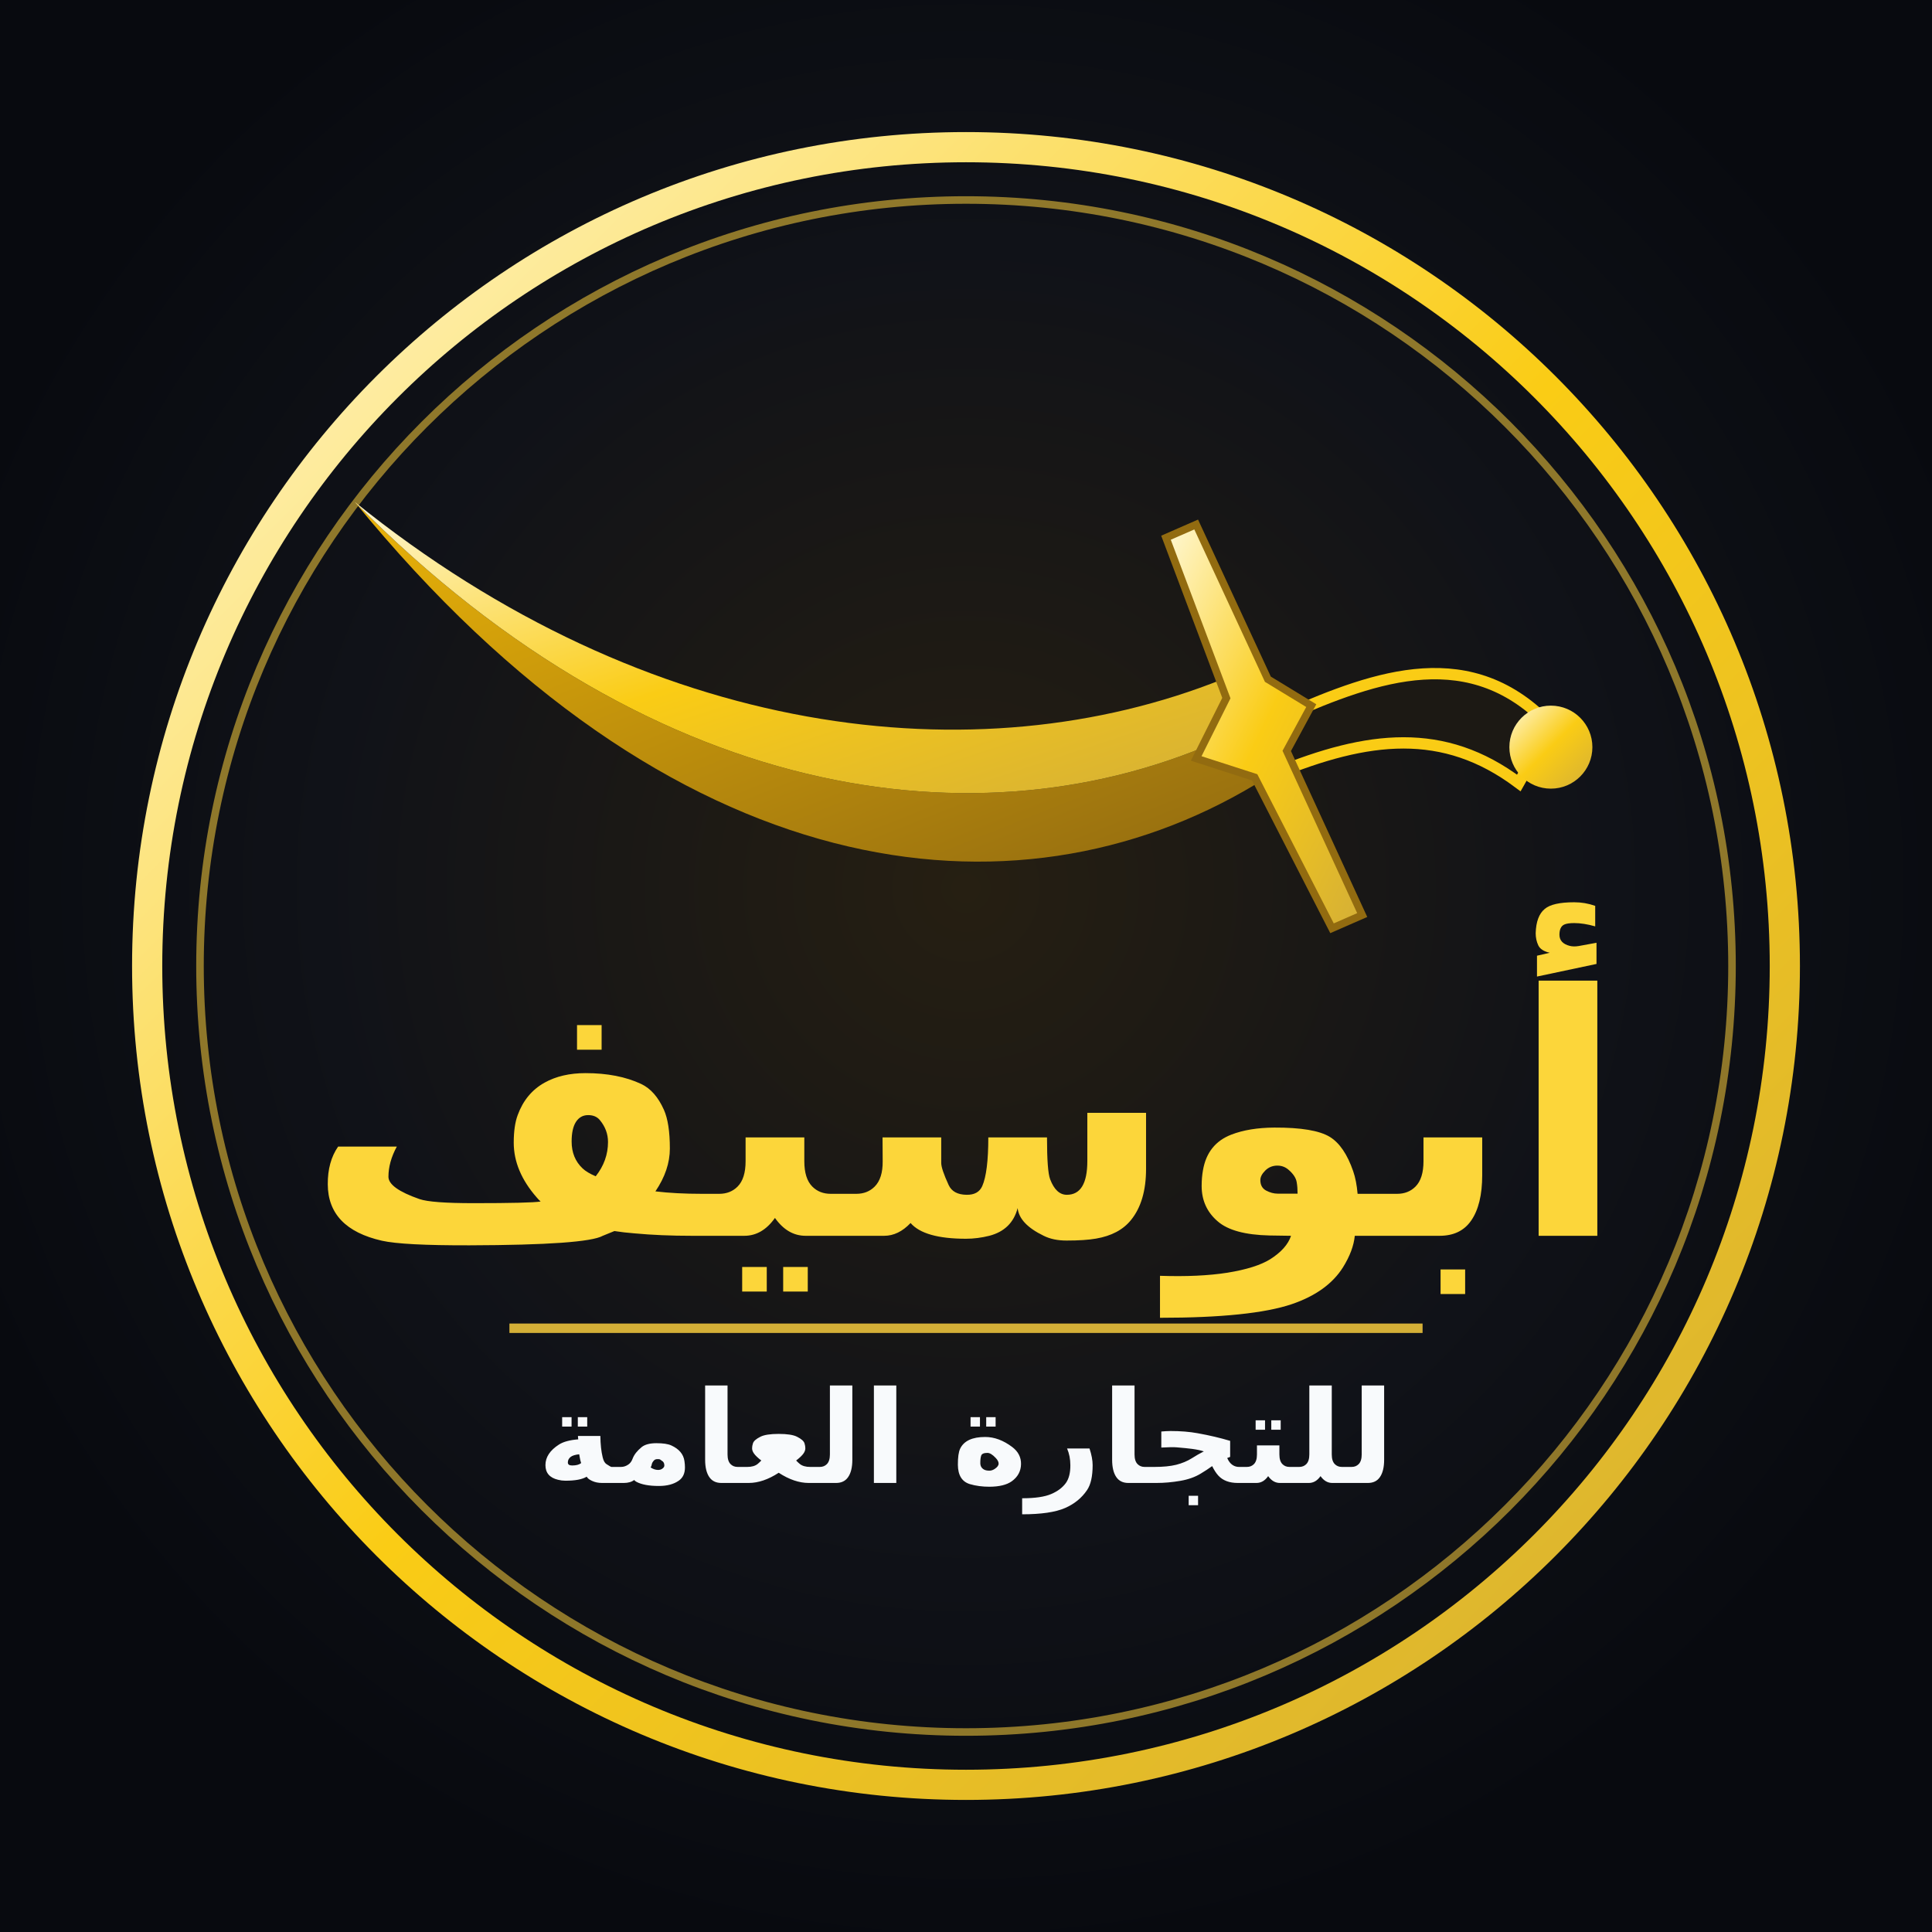
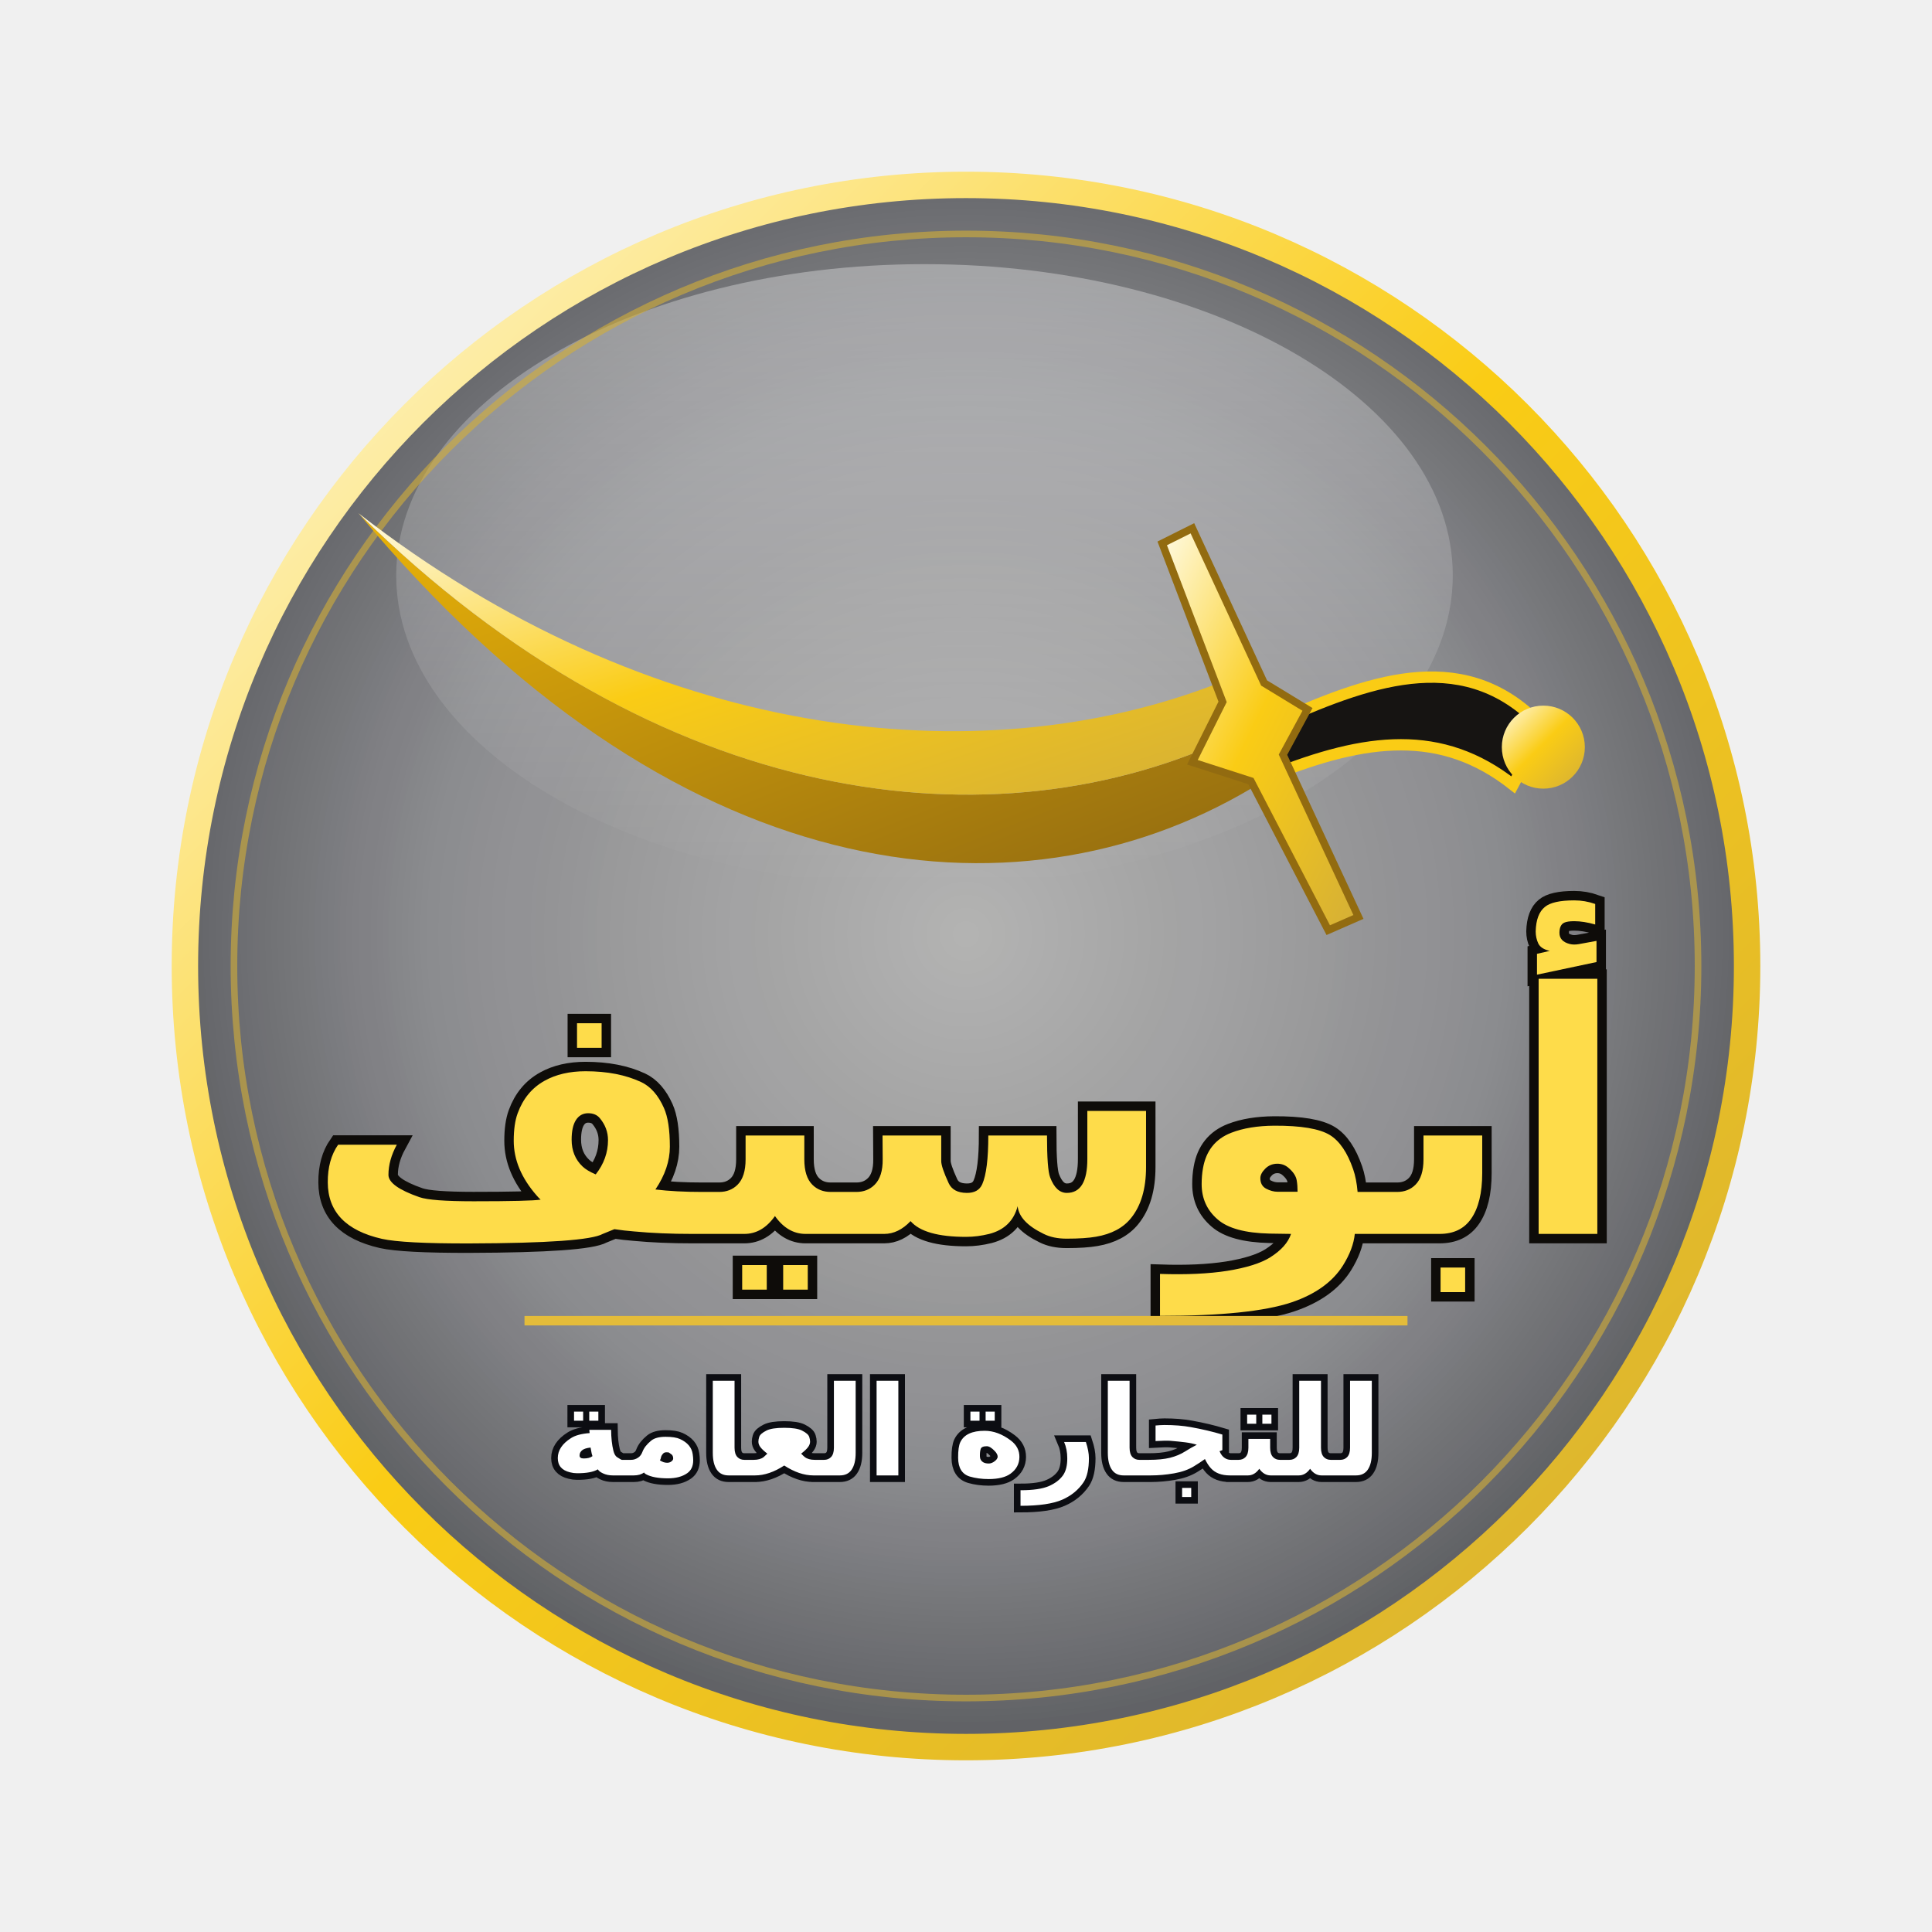
<svg xmlns="http://www.w3.org/2000/svg" viewBox="0 0 1024 1024" width="512" height="512">
  <defs>
-     <radialGradient id="bg" cx="50%" cy="46%" r="55%">
-       <stop offset="0%" stop-color="#261f12" />
-       <stop offset="60%" stop-color="#101218" />
-       <stop offset="100%" stop-color="#080a0f" />
+     <radialGradient id="glassOrb" cx="50%" cy="48%" r="50%">
+       <stop offset="0%" stop-color="#262422" stop-opacity="0.30" />
+       <stop offset="68%" stop-color="#14151c" stop-opacity="0.46" />
+       <stop offset="100%" stop-color="#0a0c12" stop-opacity="0.62" />
    </radialGradient>
-     <linearGradient id="bladeHi" x1="0%" y1="0%" x2="100%" y2="100%">
-       <stop offset="0%" stop-color="#fff8d6" />
-       <stop offset="50%" stop-color="#facc15" />
+     <linearGradient id="domeShine" x1="0%" y1="0%" x2="0%" y2="100%">
+       <stop offset="0%" stop-color="#ffffff" stop-opacity="0.34" />
+       <stop offset="100%" stop-color="#ffffff" stop-opacity="0" />
+     </linearGradient>
+     <linearGradient id="goldHi" x1="0%" y1="0%" x2="100%" y2="100%">
+       <stop offset="0%" stop-color="#fffbe6" />
+       <stop offset="48%" stop-color="#facc15" />
      <stop offset="100%" stop-color="#d4af37" />
    </linearGradient>
-     <linearGradient id="bladeLo" x1="0%" y1="0%" x2="100%" y2="100%">
+     <linearGradient id="goldLo" x1="0%" y1="0%" x2="100%" y2="100%">
      <stop offset="0%" stop-color="#eab308" />
      <stop offset="100%" stop-color="#926b10" />
    </linearGradient>
  </defs>
-   <rect width="1024" height="1024" fill="url(#bg)" />
-   <circle cx="512" cy="512" r="434" fill="none" stroke="url(#bladeHi)" stroke-width="16" />
-   <circle cx="512" cy="512" r="406" fill="none" stroke="#d4af37" stroke-opacity="0.65" stroke-width="4" />
-   <path d="M656 388 C528 450 350 430 188 266 C356 472 538 492 665 416 Z" fill="url(#bladeLo)" />
-   <path d="M648 360 C518 412 344 392 188 266 C350 430 528 450 656 388 Z" fill="url(#bladeHi)" />
-   <path d="M682 379 C730 358 780 340 822 385 L805 415 C765 385 725 390 676 410 Z" fill="#1c1914" stroke="#facc15" stroke-width="6" />
-   <polygon points="634,402 650,370 618,285 634,278 672,360 695,374 682,398 722,485 706,492 665,412" fill="url(#bladeHi)" stroke="#926b10" stroke-width="4" />
-   <circle cx="822" cy="396" r="22" fill="url(#bladeHi)" />
-   <text x="512" y="655" text-anchor="middle" fill="#fcd63a" font-size="178" font-weight="900" font-family="sans-serif">أبوسيف</text>
-   <line x1="270" y1="704" x2="754" y2="704" stroke="#d4af37" stroke-width="5" />
-   <text x="512" y="786" text-anchor="middle" fill="#f8fafc" font-size="68" font-weight="800" font-family="sans-serif">للتجارة العامة</text>
+   <circle cx="512" cy="512" r="414" fill="url(#glassOrb)" />
+   <ellipse cx="490" cy="305" rx="280" ry="165" fill="url(#domeShine)" />
+   <circle cx="512" cy="512" r="414" fill="none" stroke="url(#goldHi)" stroke-width="14" />
+   <circle cx="512" cy="512" r="388" fill="none" stroke="#d4af37" stroke-opacity="0.6" stroke-width="3.5" />
+   <path d="M654 390 C528 450 350 430 190 272 C356 472 538 492 663 418 Z" fill="url(#goldLo)" />
+   <path d="M646 362 C518 412 344 392 190 272 C350 430 528 450 654 390 Z" fill="url(#goldHi)" />
+   <path d="M680 381 C728 360 778 342 818 386 L802 416 C764 386 724 391 674 411 Z" fill="#161412" stroke="#facc15" stroke-width="6" />
+   <polygon points="632,404 648,372 616,288 632,280 670,362 693,376 680,400 720,486 704,493 663,414" fill="url(#goldHi)" stroke="#926b10" stroke-width="4" />
+   <circle cx="818" cy="396" r="22" fill="url(#goldHi)" />
+   <text x="512" y="654" text-anchor="middle" fill="#fedc4a" stroke="#0e0c09" stroke-width="10" paint-order="stroke" font-size="178" font-weight="900" font-family="sans-serif">أبوسيف</text>
+   <line x1="278" y1="700" x2="746" y2="700" stroke="#e4bc3a" stroke-width="5" />
+   <text x="512" y="782" text-anchor="middle" fill="#ffffff" stroke="#0c0d12" stroke-width="7" paint-order="stroke" font-size="66" font-weight="800" font-family="sans-serif">للتجارة العامة</text>
</svg>
